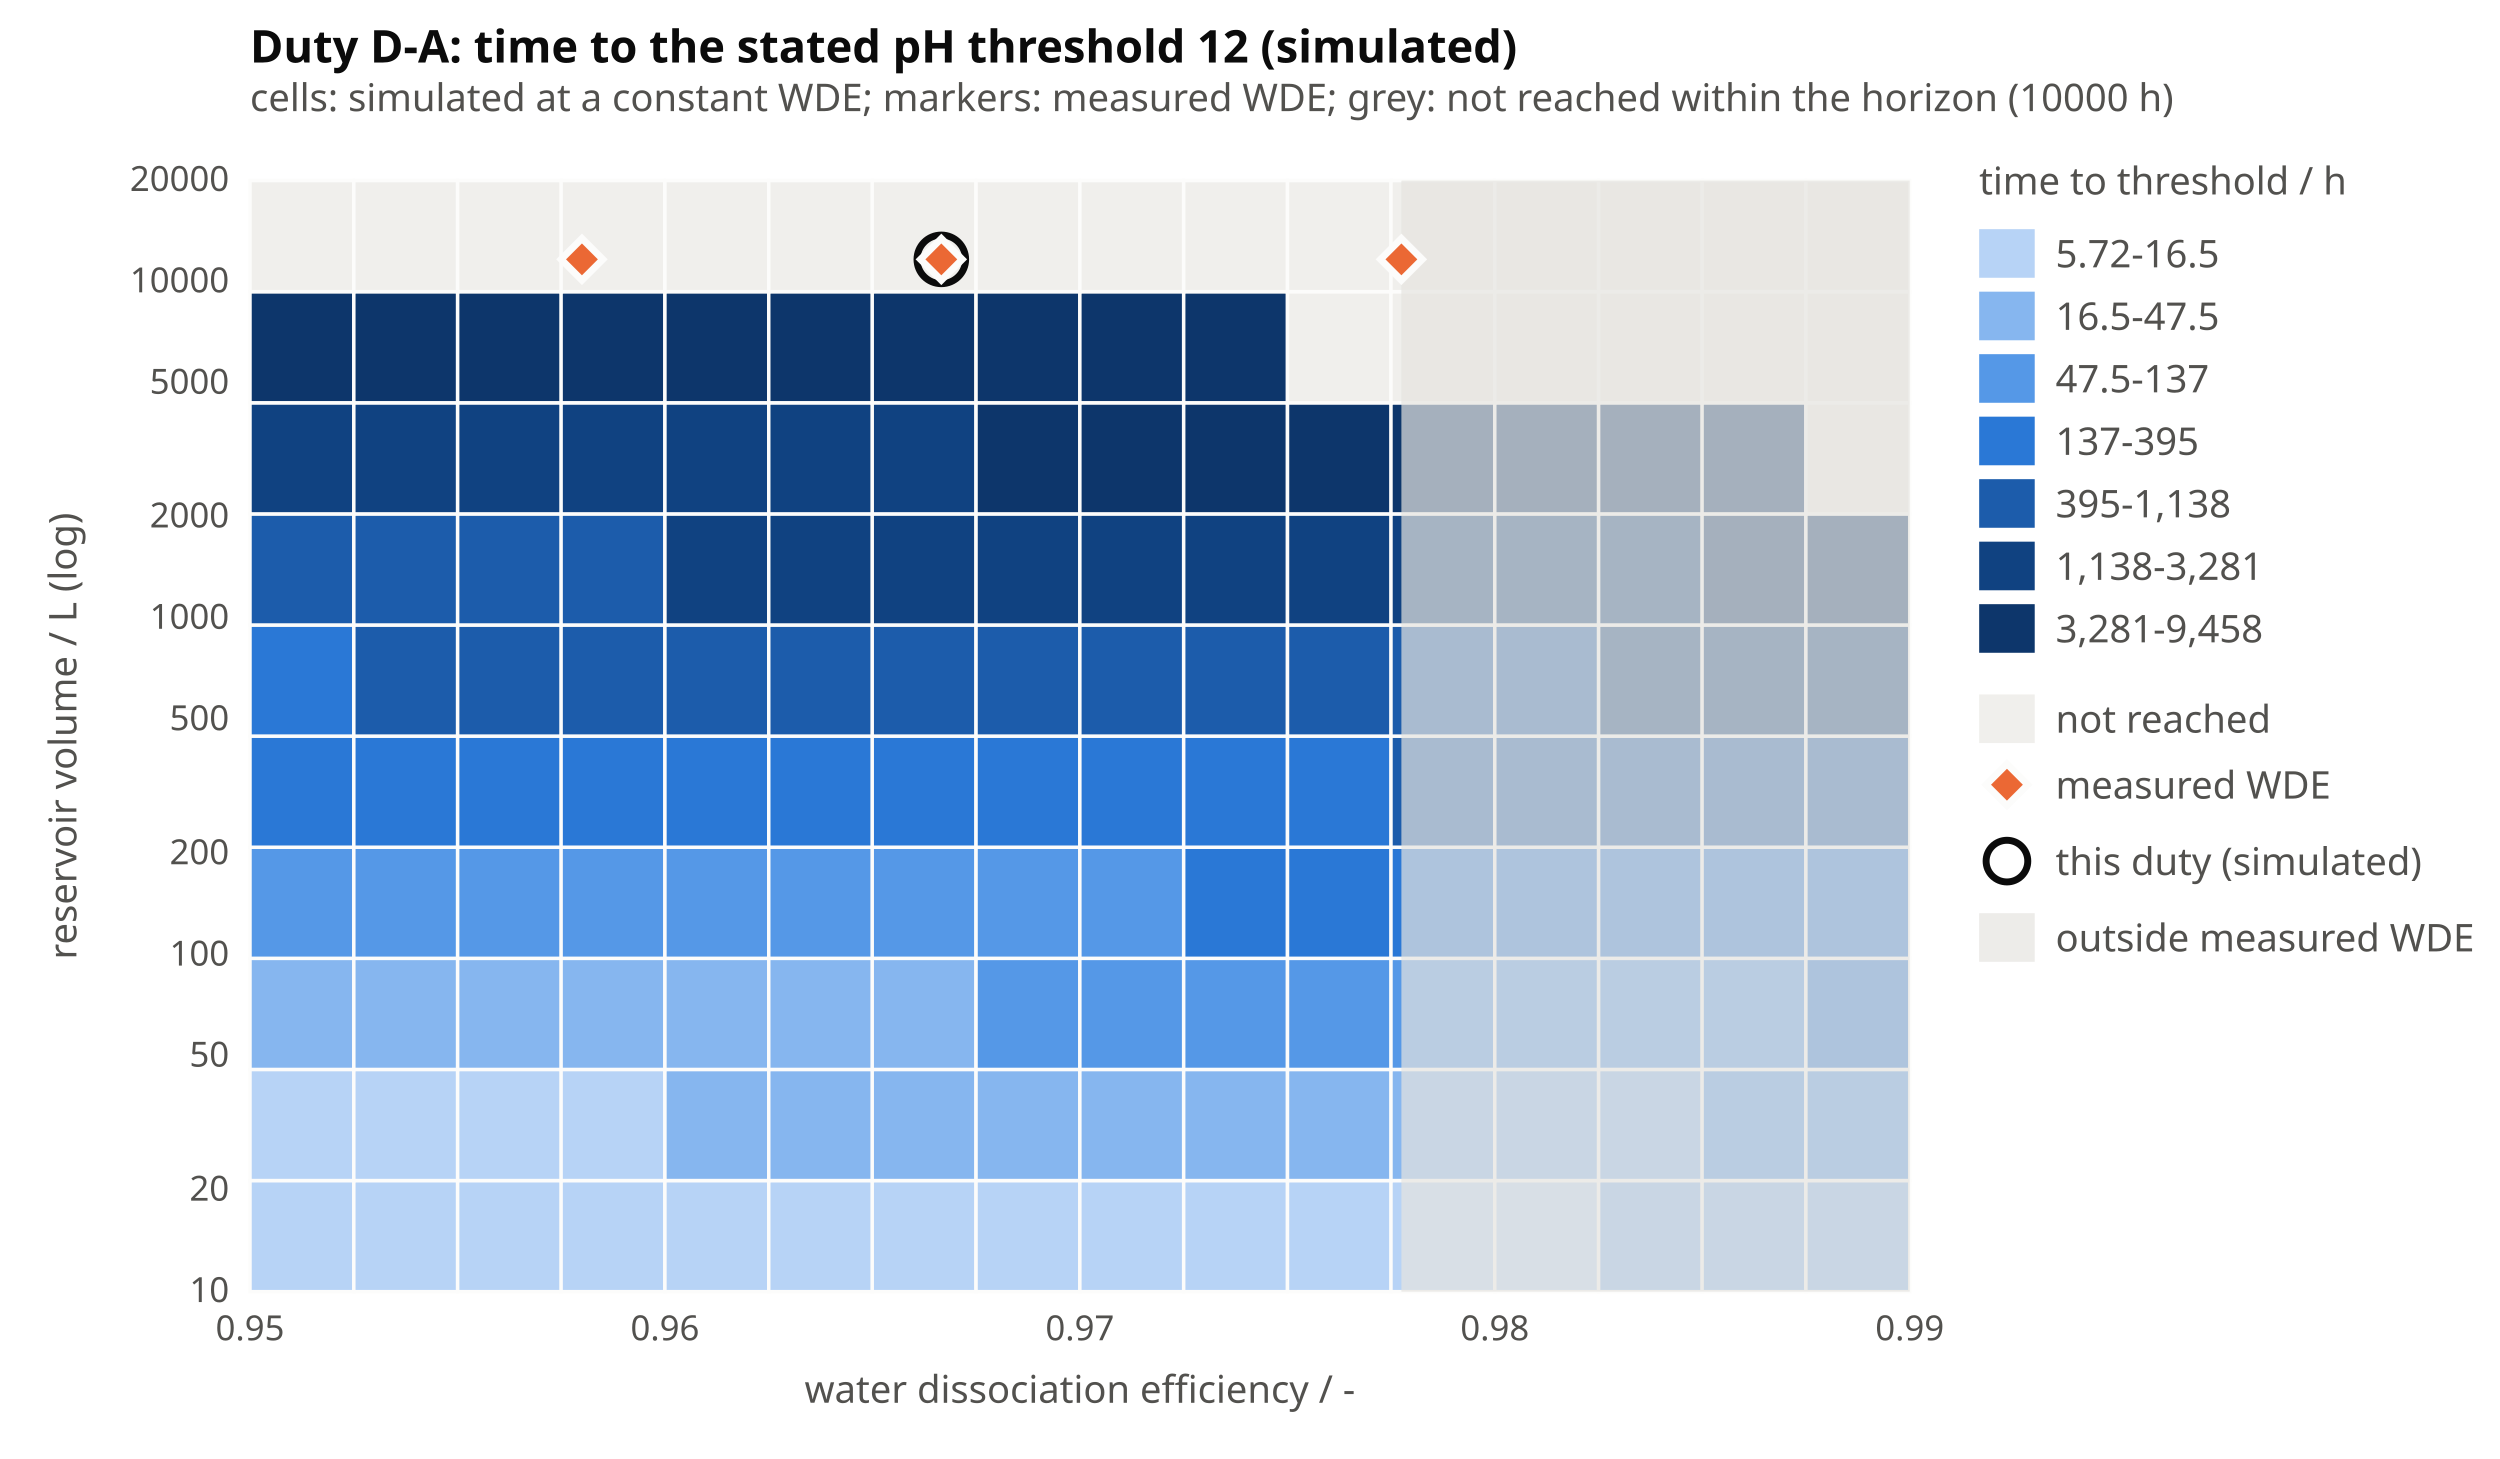
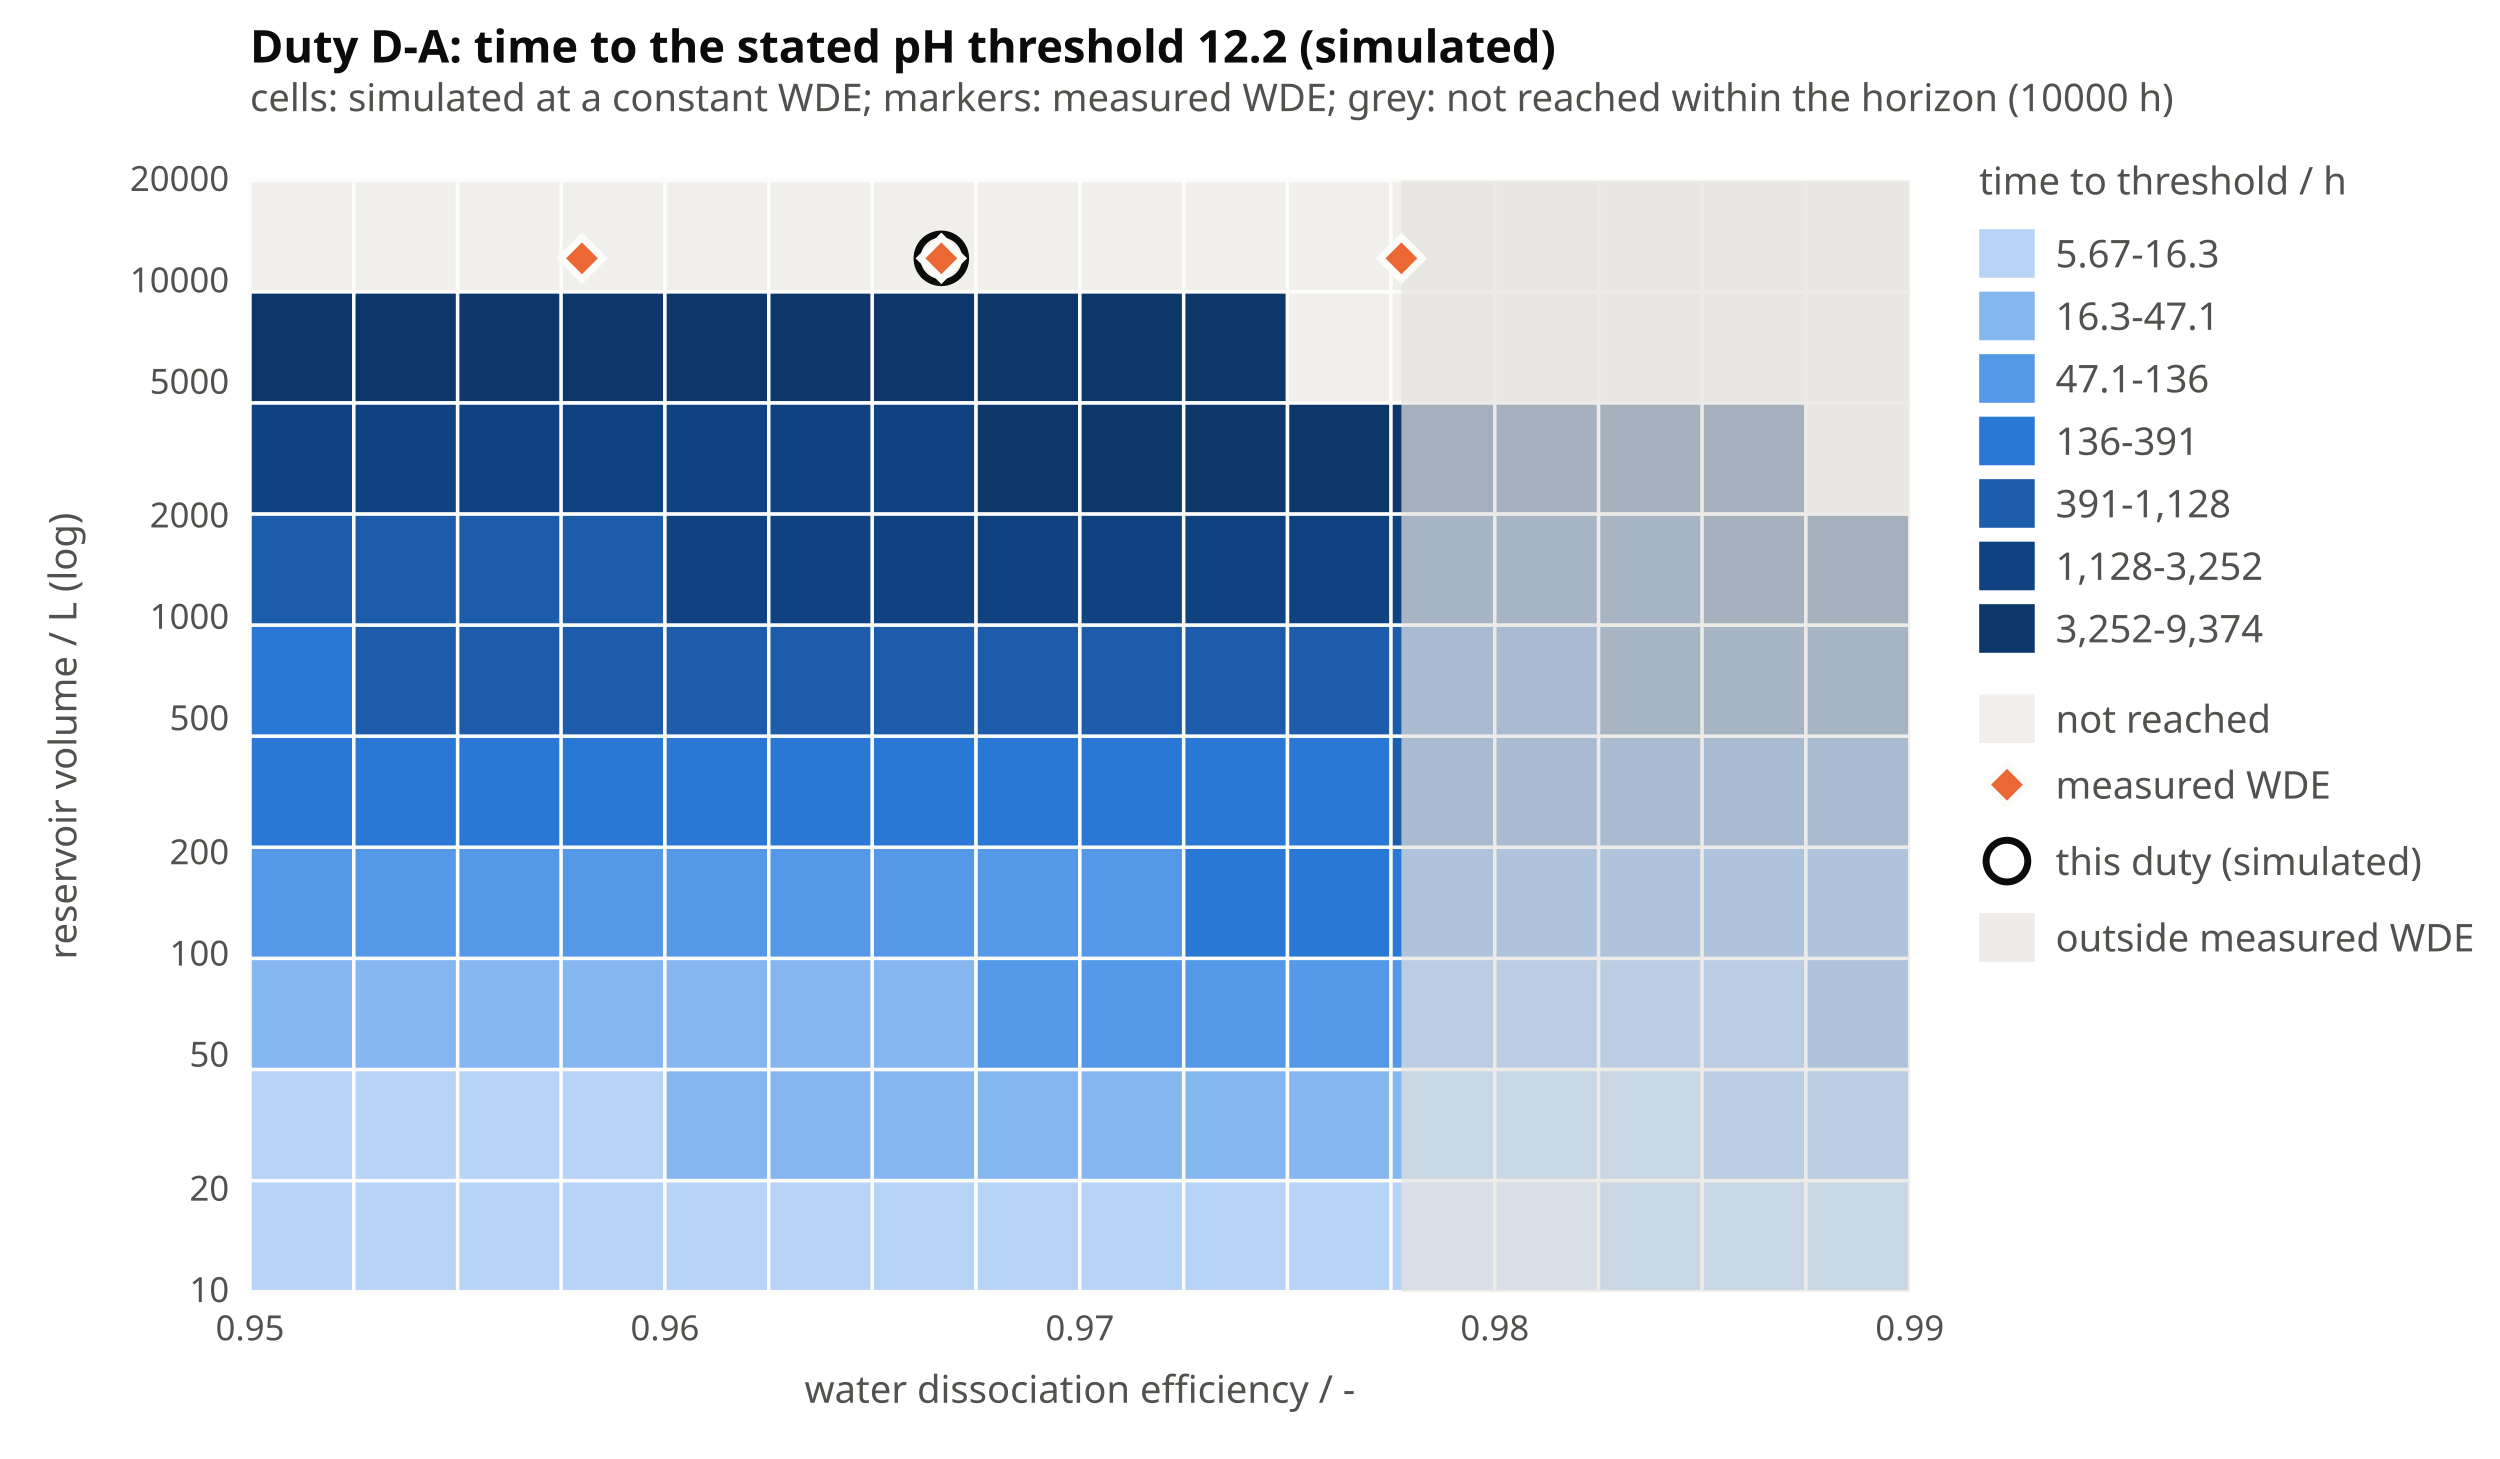
<svg xmlns="http://www.w3.org/2000/svg" viewBox="0 0 720 420" width="720" height="420" role="img">
  <style>
  svg { background: #fcfcfb; font-family: system-ui, sans-serif; }
  .title { font-size: 13px; font-weight: 600; fill: #0b0b0b; }
  .label, .legend, .note { font-size: 11px; fill: #52514e; }
  .tick { font-size: 10px; fill: #52514e; }
  .grid { stroke: #e5e4e0; stroke-width: 1; }
  .axis { stroke: #a3a29b; stroke-width: 1; }
  .line { fill: none; stroke: #2a78d6; stroke-width: 2; stroke-linejoin: round; }
  .threshold { stroke: #52514e; stroke-width: 1.5; stroke-dasharray: 6 4; fill: none; }
  .event { stroke: #a3a29b; stroke-width: 1; stroke-dasharray: 2 3; }
  .outside { fill: #e5e4e0; opacity: 0.7; }
  .hit { fill: transparent; stroke: none; }
  .measured { fill: #eb6834; stroke: #fcfcfb; stroke-width: 2; }
  .duty { fill: none; stroke: #0b0b0b; stroke-width: 2; }
  .none { fill: #f0efec; }
  .cell { stroke: #fcfcfb; stroke-width: 1; }
  @media (prefers-color-scheme: dark) {
    svg { background: #1a1a19; }
    .title { fill: #f0efec; }
    .label, .legend, .tick, .note { fill: #c3c2b7; }
    .grid { stroke: #33332f; }
    .axis { stroke: #6e6d66; }
    .line { stroke: #3987e5; }
    .threshold { stroke: #c3c2b7; }
    .event { stroke: #6e6d66; }
    .outside { fill: #33332f; }
    .measured { fill: #d95926; stroke: #1a1a19; }
    .duty { stroke: #f0efec; }
    .none { fill: #383835; }
    .cell { stroke: #1a1a19; }
  }
</style>
-   <text class="title" x="72" y="18">Duty D-A: time to the stated pH threshold 12 (simulated)</text>
+   <text class="title" x="72" y="18">Duty D-A: time to the stated pH threshold 12.2 (simulated)</text>
  <text class="note" x="72" y="32">cells: simulated at a constant WDE; markers: measured WDE; grey: not reached within the horizon (10000 h)</text>
  <rect class="cell" fill="#b7d3f6" x="72.0" y="340.0" width="29.9" height="32.0" />
  <rect class="cell" fill="#b7d3f6" x="101.9" y="340.0" width="29.9" height="32.0" />
  <rect class="cell" fill="#b7d3f6" x="131.8" y="340.0" width="29.9" height="32.0" />
  <rect class="cell" fill="#b7d3f6" x="161.6" y="340.0" width="29.9" height="32.0" />
  <rect class="cell" fill="#b7d3f6" x="191.5" y="340.0" width="29.9" height="32.0" />
  <rect class="cell" fill="#b7d3f6" x="221.4" y="340.0" width="29.9" height="32.0" />
  <rect class="cell" fill="#b7d3f6" x="251.2" y="340.0" width="29.9" height="32.0" />
  <rect class="cell" fill="#b7d3f6" x="281.1" y="340.0" width="29.9" height="32.0" />
  <rect class="cell" fill="#b7d3f6" x="311.0" y="340.0" width="29.9" height="32.0" />
  <rect class="cell" fill="#b7d3f6" x="340.9" y="340.0" width="29.9" height="32.0" />
  <rect class="cell" fill="#b7d3f6" x="370.8" y="340.0" width="29.9" height="32.0" />
  <rect class="cell" fill="#b7d3f6" x="400.6" y="340.0" width="29.9" height="32.0" />
  <rect class="cell" fill="#b7d3f6" x="430.5" y="340.0" width="29.9" height="32.0" />
  <rect class="cell" fill="#86b6ef" x="460.4" y="340.0" width="29.9" height="32.0" />
  <rect class="cell" fill="#86b6ef" x="490.2" y="340.0" width="29.9" height="32.0" />
  <rect class="cell" fill="#86b6ef" x="520.1" y="340.0" width="29.9" height="32.0" />
  <rect class="cell" fill="#b7d3f6" x="72.0" y="308.0" width="29.9" height="32.0" />
  <rect class="cell" fill="#b7d3f6" x="101.9" y="308.0" width="29.9" height="32.0" />
  <rect class="cell" fill="#b7d3f6" x="131.8" y="308.0" width="29.9" height="32.0" />
  <rect class="cell" fill="#b7d3f6" x="161.6" y="308.0" width="29.9" height="32.0" />
  <rect class="cell" fill="#86b6ef" x="191.5" y="308.0" width="29.9" height="32.0" />
  <rect class="cell" fill="#86b6ef" x="221.4" y="308.0" width="29.9" height="32.0" />
  <rect class="cell" fill="#86b6ef" x="251.2" y="308.0" width="29.9" height="32.0" />
  <rect class="cell" fill="#86b6ef" x="281.1" y="308.0" width="29.9" height="32.0" />
  <rect class="cell" fill="#86b6ef" x="311.0" y="308.0" width="29.9" height="32.0" />
  <rect class="cell" fill="#86b6ef" x="340.9" y="308.0" width="29.9" height="32.0" />
  <rect class="cell" fill="#86b6ef" x="370.8" y="308.0" width="29.9" height="32.0" />
  <rect class="cell" fill="#86b6ef" x="400.6" y="308.0" width="29.9" height="32.0" />
  <rect class="cell" fill="#86b6ef" x="430.5" y="308.0" width="29.9" height="32.0" />
  <rect class="cell" fill="#86b6ef" x="460.4" y="308.0" width="29.9" height="32.0" />
  <rect class="cell" fill="#5598e7" x="490.2" y="308.0" width="29.9" height="32.0" />
  <rect class="cell" fill="#5598e7" x="520.1" y="308.0" width="29.9" height="32.0" />
  <rect class="cell" fill="#86b6ef" x="72.0" y="276.0" width="29.9" height="32.0" />
  <rect class="cell" fill="#86b6ef" x="101.9" y="276.0" width="29.9" height="32.0" />
  <rect class="cell" fill="#86b6ef" x="131.8" y="276.0" width="29.9" height="32.0" />
  <rect class="cell" fill="#86b6ef" x="161.6" y="276.0" width="29.9" height="32.0" />
  <rect class="cell" fill="#86b6ef" x="191.5" y="276.0" width="29.9" height="32.0" />
  <rect class="cell" fill="#86b6ef" x="221.4" y="276.0" width="29.9" height="32.0" />
  <rect class="cell" fill="#86b6ef" x="251.2" y="276.0" width="29.9" height="32.0" />
  <rect class="cell" fill="#5598e7" x="281.1" y="276.0" width="29.9" height="32.0" />
  <rect class="cell" fill="#5598e7" x="311.0" y="276.0" width="29.9" height="32.0" />
  <rect class="cell" fill="#5598e7" x="340.9" y="276.0" width="29.9" height="32.0" />
  <rect class="cell" fill="#5598e7" x="370.8" y="276.0" width="29.9" height="32.0" />
  <rect class="cell" fill="#5598e7" x="400.6" y="276.0" width="29.9" height="32.0" />
  <rect class="cell" fill="#5598e7" x="430.5" y="276.0" width="29.9" height="32.0" />
  <rect class="cell" fill="#5598e7" x="460.4" y="276.0" width="29.9" height="32.0" />
  <rect class="cell" fill="#5598e7" x="490.2" y="276.0" width="29.9" height="32.0" />
  <rect class="cell" fill="#2a78d6" x="520.1" y="276.0" width="29.9" height="32.0" />
  <rect class="cell" fill="#5598e7" x="72.0" y="244.0" width="29.9" height="32.0" />
  <rect class="cell" fill="#5598e7" x="101.9" y="244.0" width="29.9" height="32.0" />
  <rect class="cell" fill="#5598e7" x="131.8" y="244.0" width="29.9" height="32.0" />
  <rect class="cell" fill="#5598e7" x="161.6" y="244.0" width="29.9" height="32.0" />
  <rect class="cell" fill="#5598e7" x="191.5" y="244.0" width="29.9" height="32.0" />
  <rect class="cell" fill="#5598e7" x="221.4" y="244.0" width="29.9" height="32.0" />
  <rect class="cell" fill="#5598e7" x="251.2" y="244.0" width="29.9" height="32.0" />
  <rect class="cell" fill="#5598e7" x="281.1" y="244.0" width="29.9" height="32.0" />
  <rect class="cell" fill="#5598e7" x="311.0" y="244.0" width="29.9" height="32.0" />
  <rect class="cell" fill="#2a78d6" x="340.9" y="244.0" width="29.9" height="32.0" />
  <rect class="cell" fill="#2a78d6" x="370.8" y="244.0" width="29.9" height="32.0" />
  <rect class="cell" fill="#2a78d6" x="400.6" y="244.0" width="29.9" height="32.0" />
  <rect class="cell" fill="#2a78d6" x="430.5" y="244.0" width="29.9" height="32.0" />
  <rect class="cell" fill="#2a78d6" x="460.4" y="244.0" width="29.9" height="32.0" />
  <rect class="cell" fill="#2a78d6" x="490.2" y="244.0" width="29.9" height="32.0" />
  <rect class="cell" fill="#2a78d6" x="520.1" y="244.0" width="29.9" height="32.0" />
  <rect class="cell" fill="#2a78d6" x="72.0" y="212.0" width="29.9" height="32.0" />
  <rect class="cell" fill="#2a78d6" x="101.9" y="212.0" width="29.9" height="32.0" />
  <rect class="cell" fill="#2a78d6" x="131.8" y="212.0" width="29.9" height="32.0" />
  <rect class="cell" fill="#2a78d6" x="161.6" y="212.0" width="29.9" height="32.0" />
  <rect class="cell" fill="#2a78d6" x="191.5" y="212.0" width="29.9" height="32.0" />
  <rect class="cell" fill="#2a78d6" x="221.4" y="212.0" width="29.9" height="32.0" />
  <rect class="cell" fill="#2a78d6" x="251.2" y="212.0" width="29.9" height="32.0" />
  <rect class="cell" fill="#2a78d6" x="281.1" y="212.0" width="29.9" height="32.0" />
  <rect class="cell" fill="#2a78d6" x="311.0" y="212.0" width="29.9" height="32.0" />
  <rect class="cell" fill="#2a78d6" x="340.9" y="212.0" width="29.9" height="32.0" />
  <rect class="cell" fill="#2a78d6" x="370.8" y="212.0" width="29.9" height="32.0" />
  <rect class="cell" fill="#1c5cab" x="400.6" y="212.0" width="29.9" height="32.0" />
  <rect class="cell" fill="#1c5cab" x="430.5" y="212.0" width="29.9" height="32.0" />
  <rect class="cell" fill="#1c5cab" x="460.4" y="212.0" width="29.9" height="32.0" />
  <rect class="cell" fill="#1c5cab" x="490.2" y="212.0" width="29.9" height="32.0" />
  <rect class="cell" fill="#1c5cab" x="520.1" y="212.0" width="29.9" height="32.0" />
  <rect class="cell" fill="#2a78d6" x="72.0" y="180.0" width="29.9" height="32.0" />
  <rect class="cell" fill="#1c5cab" x="101.9" y="180.0" width="29.9" height="32.0" />
  <rect class="cell" fill="#1c5cab" x="131.8" y="180.0" width="29.9" height="32.0" />
  <rect class="cell" fill="#1c5cab" x="161.6" y="180.0" width="29.9" height="32.0" />
  <rect class="cell" fill="#1c5cab" x="191.5" y="180.0" width="29.9" height="32.0" />
  <rect class="cell" fill="#1c5cab" x="221.4" y="180.0" width="29.9" height="32.0" />
  <rect class="cell" fill="#1c5cab" x="251.2" y="180.0" width="29.9" height="32.0" />
  <rect class="cell" fill="#1c5cab" x="281.1" y="180.0" width="29.9" height="32.0" />
  <rect class="cell" fill="#1c5cab" x="311.0" y="180.0" width="29.9" height="32.0" />
  <rect class="cell" fill="#1c5cab" x="340.9" y="180.0" width="29.9" height="32.0" />
  <rect class="cell" fill="#1c5cab" x="370.8" y="180.0" width="29.9" height="32.0" />
  <rect class="cell" fill="#1c5cab" x="400.6" y="180.0" width="29.9" height="32.0" />
  <rect class="cell" fill="#1c5cab" x="430.5" y="180.0" width="29.9" height="32.0" />
  <rect class="cell" fill="#104281" x="460.4" y="180.0" width="29.9" height="32.0" />
  <rect class="cell" fill="#104281" x="490.2" y="180.0" width="29.9" height="32.0" />
  <rect class="cell" fill="#104281" x="520.1" y="180.0" width="29.9" height="32.0" />
  <rect class="cell" fill="#1c5cab" x="72.0" y="148.0" width="29.9" height="32.0" />
  <rect class="cell" fill="#1c5cab" x="101.9" y="148.0" width="29.9" height="32.0" />
  <rect class="cell" fill="#1c5cab" x="131.8" y="148.0" width="29.9" height="32.0" />
  <rect class="cell" fill="#1c5cab" x="161.6" y="148.0" width="29.9" height="32.0" />
  <rect class="cell" fill="#104281" x="191.5" y="148.0" width="29.9" height="32.0" />
  <rect class="cell" fill="#104281" x="221.4" y="148.0" width="29.9" height="32.0" />
  <rect class="cell" fill="#104281" x="251.2" y="148.0" width="29.9" height="32.0" />
  <rect class="cell" fill="#104281" x="281.1" y="148.0" width="29.9" height="32.0" />
  <rect class="cell" fill="#104281" x="311.0" y="148.0" width="29.9" height="32.0" />
  <rect class="cell" fill="#104281" x="340.9" y="148.0" width="29.9" height="32.0" />
  <rect class="cell" fill="#104281" x="370.8" y="148.0" width="29.9" height="32.0" />
  <rect class="cell" fill="#104281" x="400.6" y="148.0" width="29.9" height="32.0" />
  <rect class="cell" fill="#104281" x="430.5" y="148.0" width="29.9" height="32.0" />
  <rect class="cell" fill="#104281" x="460.4" y="148.0" width="29.9" height="32.0" />
  <rect class="cell" fill="#0d366b" x="490.2" y="148.0" width="29.9" height="32.0" />
  <rect class="cell" fill="#0d366b" x="520.1" y="148.0" width="29.9" height="32.0" />
  <rect class="cell" fill="#104281" x="72.0" y="116.0" width="29.9" height="32.0" />
  <rect class="cell" fill="#104281" x="101.9" y="116.0" width="29.9" height="32.0" />
  <rect class="cell" fill="#104281" x="131.8" y="116.0" width="29.9" height="32.0" />
  <rect class="cell" fill="#104281" x="161.6" y="116.0" width="29.9" height="32.0" />
  <rect class="cell" fill="#104281" x="191.5" y="116.0" width="29.9" height="32.0" />
  <rect class="cell" fill="#104281" x="221.4" y="116.0" width="29.9" height="32.0" />
  <rect class="cell" fill="#104281" x="251.2" y="116.0" width="29.9" height="32.0" />
  <rect class="cell" fill="#0d366b" x="281.1" y="116.0" width="29.9" height="32.0" />
  <rect class="cell" fill="#0d366b" x="311.0" y="116.0" width="29.9" height="32.0" />
  <rect class="cell" fill="#0d366b" x="340.9" y="116.0" width="29.9" height="32.0" />
  <rect class="cell" fill="#0d366b" x="370.8" y="116.0" width="29.9" height="32.0" />
  <rect class="cell" fill="#0d366b" x="400.6" y="116.0" width="29.9" height="32.0" />
  <rect class="cell" fill="#0d366b" x="430.5" y="116.0" width="29.9" height="32.0" />
  <rect class="cell" fill="#0d366b" x="460.4" y="116.0" width="29.9" height="32.0" />
  <rect class="cell" fill="#0d366b" x="490.2" y="116.0" width="29.9" height="32.0" />
  <rect class="cell none" x="520.1" y="116.0" width="29.9" height="32.0" />
  <rect class="cell" fill="#0d366b" x="72.0" y="84.0" width="29.9" height="32.0" />
  <rect class="cell" fill="#0d366b" x="101.9" y="84.0" width="29.9" height="32.0" />
  <rect class="cell" fill="#0d366b" x="131.8" y="84.0" width="29.9" height="32.0" />
  <rect class="cell" fill="#0d366b" x="161.6" y="84.0" width="29.9" height="32.0" />
  <rect class="cell" fill="#0d366b" x="191.5" y="84.0" width="29.9" height="32.0" />
  <rect class="cell" fill="#0d366b" x="221.4" y="84.0" width="29.9" height="32.0" />
  <rect class="cell" fill="#0d366b" x="251.2" y="84.0" width="29.9" height="32.0" />
  <rect class="cell" fill="#0d366b" x="281.1" y="84.0" width="29.9" height="32.0" />
  <rect class="cell" fill="#0d366b" x="311.0" y="84.0" width="29.9" height="32.0" />
  <rect class="cell" fill="#0d366b" x="340.9" y="84.0" width="29.9" height="32.0" />
  <rect class="cell none" x="370.8" y="84.0" width="29.9" height="32.0" />
  <rect class="cell none" x="400.6" y="84.0" width="29.9" height="32.0" />
  <rect class="cell none" x="430.5" y="84.0" width="29.9" height="32.0" />
  <rect class="cell none" x="460.4" y="84.0" width="29.9" height="32.0" />
  <rect class="cell none" x="490.2" y="84.0" width="29.9" height="32.0" />
  <rect class="cell none" x="520.1" y="84.0" width="29.9" height="32.0" />
  <rect class="cell none" x="72.0" y="52.0" width="29.9" height="32.0" />
  <rect class="cell none" x="101.9" y="52.0" width="29.9" height="32.0" />
  <rect class="cell none" x="131.8" y="52.0" width="29.9" height="32.0" />
  <rect class="cell none" x="161.6" y="52.0" width="29.9" height="32.0" />
  <rect class="cell none" x="191.5" y="52.0" width="29.9" height="32.0" />
  <rect class="cell none" x="221.4" y="52.0" width="29.9" height="32.0" />
  <rect class="cell none" x="251.2" y="52.0" width="29.9" height="32.0" />
  <rect class="cell none" x="281.1" y="52.0" width="29.9" height="32.0" />
  <rect class="cell none" x="311.0" y="52.0" width="29.9" height="32.0" />
  <rect class="cell none" x="340.9" y="52.0" width="29.9" height="32.0" />
  <rect class="cell none" x="370.8" y="52.0" width="29.9" height="32.0" />
  <rect class="cell none" x="400.6" y="52.0" width="29.9" height="32.0" />
  <rect class="cell none" x="430.5" y="52.0" width="29.9" height="32.0" />
  <rect class="cell none" x="460.4" y="52.0" width="29.9" height="32.0" />
  <rect class="cell none" x="490.2" y="52.0" width="29.9" height="32.0" />
  <rect class="cell none" x="520.1" y="52.0" width="29.9" height="32.0" />
  <rect class="outside" x="403.6" y="52" width="146.4" height="320" />
  <text class="tick" x="72.0" y="386" text-anchor="middle">0.95</text>
  <text class="tick" x="191.5" y="386" text-anchor="middle">0.96</text>
  <text class="tick" x="311.0" y="386" text-anchor="middle">0.97</text>
  <text class="tick" x="430.5" y="386" text-anchor="middle">0.98</text>
  <text class="tick" x="550.0" y="386" text-anchor="middle">0.99</text>
  <text class="tick" x="66" y="375.0" text-anchor="end">10</text>
  <text class="tick" x="66" y="345.8" text-anchor="end">20</text>
  <text class="tick" x="66" y="307.2" text-anchor="end">50</text>
  <text class="tick" x="66" y="278.1" text-anchor="end">100</text>
  <text class="tick" x="66" y="248.9" text-anchor="end">200</text>
  <text class="tick" x="66" y="210.3" text-anchor="end">500</text>
  <text class="tick" x="66" y="181.1" text-anchor="end">1000</text>
  <text class="tick" x="66" y="151.9" text-anchor="end">2000</text>
  <text class="tick" x="66" y="113.4" text-anchor="end">5000</text>
  <text class="tick" x="66" y="84.2" text-anchor="end">10000</text>
  <text class="tick" x="66" y="55.0" text-anchor="end">20000</text>
  <text class="label" x="311.0" y="404" text-anchor="middle">water dissociation efficiency / -</text>
  <text class="label" transform="translate(22,212.0) rotate(-90)" text-anchor="middle">reservoir volume / L (log)</text>
-   <circle class="duty" cx="271.1" cy="74.7" r="7" />
-   <path class="measured" d="M167.6,68.7 L173.6,74.7 L167.6,80.7 L161.6,74.7 Z" />
-   <path class="measured" d="M271.1,68.7 L277.1,74.7 L271.1,80.7 L265.1,74.7 Z" />
-   <path class="measured" d="M403.6,68.7 L409.6,74.7 L403.6,80.7 L397.6,74.7 Z" />
+   <circle class="duty" cx="271.1" cy="74.4" r="7" />
+   <path class="measured" d="M167.6,68.4 L173.6,74.4 L167.6,80.4 L161.6,74.4 Z" />
+   <path class="measured" d="M271.1,68.4 L277.1,74.4 L271.1,80.4 L265.1,74.4 Z" />
+   <path class="measured" d="M403.6,68.4 L409.6,74.4 L403.6,80.4 L397.6,74.4 Z" />
  <text class="legend" x="570" y="56">time to threshold / h</text>
  <rect fill="#b7d3f6" x="570" y="66" width="16" height="14" />
-   <text class="legend" x="592" y="77">5.72-16.5</text>
+   <text class="legend" x="592" y="77">5.67-16.3</text>
  <rect fill="#86b6ef" x="570" y="84" width="16" height="14" />
-   <text class="legend" x="592" y="95">16.5-47.5</text>
+   <text class="legend" x="592" y="95">16.3-47.1</text>
  <rect fill="#5598e7" x="570" y="102" width="16" height="14" />
-   <text class="legend" x="592" y="113">47.5-137</text>
+   <text class="legend" x="592" y="113">47.1-136</text>
  <rect fill="#2a78d6" x="570" y="120" width="16" height="14" />
-   <text class="legend" x="592" y="131">137-395</text>
+   <text class="legend" x="592" y="131">136-391</text>
  <rect fill="#1c5cab" x="570" y="138" width="16" height="14" />
-   <text class="legend" x="592" y="149">395-1,138</text>
+   <text class="legend" x="592" y="149">391-1,128</text>
  <rect fill="#104281" x="570" y="156" width="16" height="14" />
-   <text class="legend" x="592" y="167">1,138-3,281</text>
+   <text class="legend" x="592" y="167">1,128-3,252</text>
  <rect fill="#0d366b" x="570" y="174" width="16" height="14" />
-   <text class="legend" x="592" y="185">3,281-9,458</text>
+   <text class="legend" x="592" y="185">3,252-9,374</text>
  <rect class="none" x="570" y="200" width="16" height="14" />
  <text class="legend" x="592" y="211">not reached</text>
  <path class="measured" d="M578,220 L584,226 L578,232 L572,226 Z" />
  <text class="legend" x="592" y="230">measured WDE</text>
  <circle class="duty" cx="578" cy="248" r="6" />
  <text class="legend" x="592" y="252">this duty (simulated)</text>
  <rect class="outside" x="570" y="263" width="16" height="14" />
  <text class="legend" x="592" y="274">outside measured WDE</text>
</svg>
